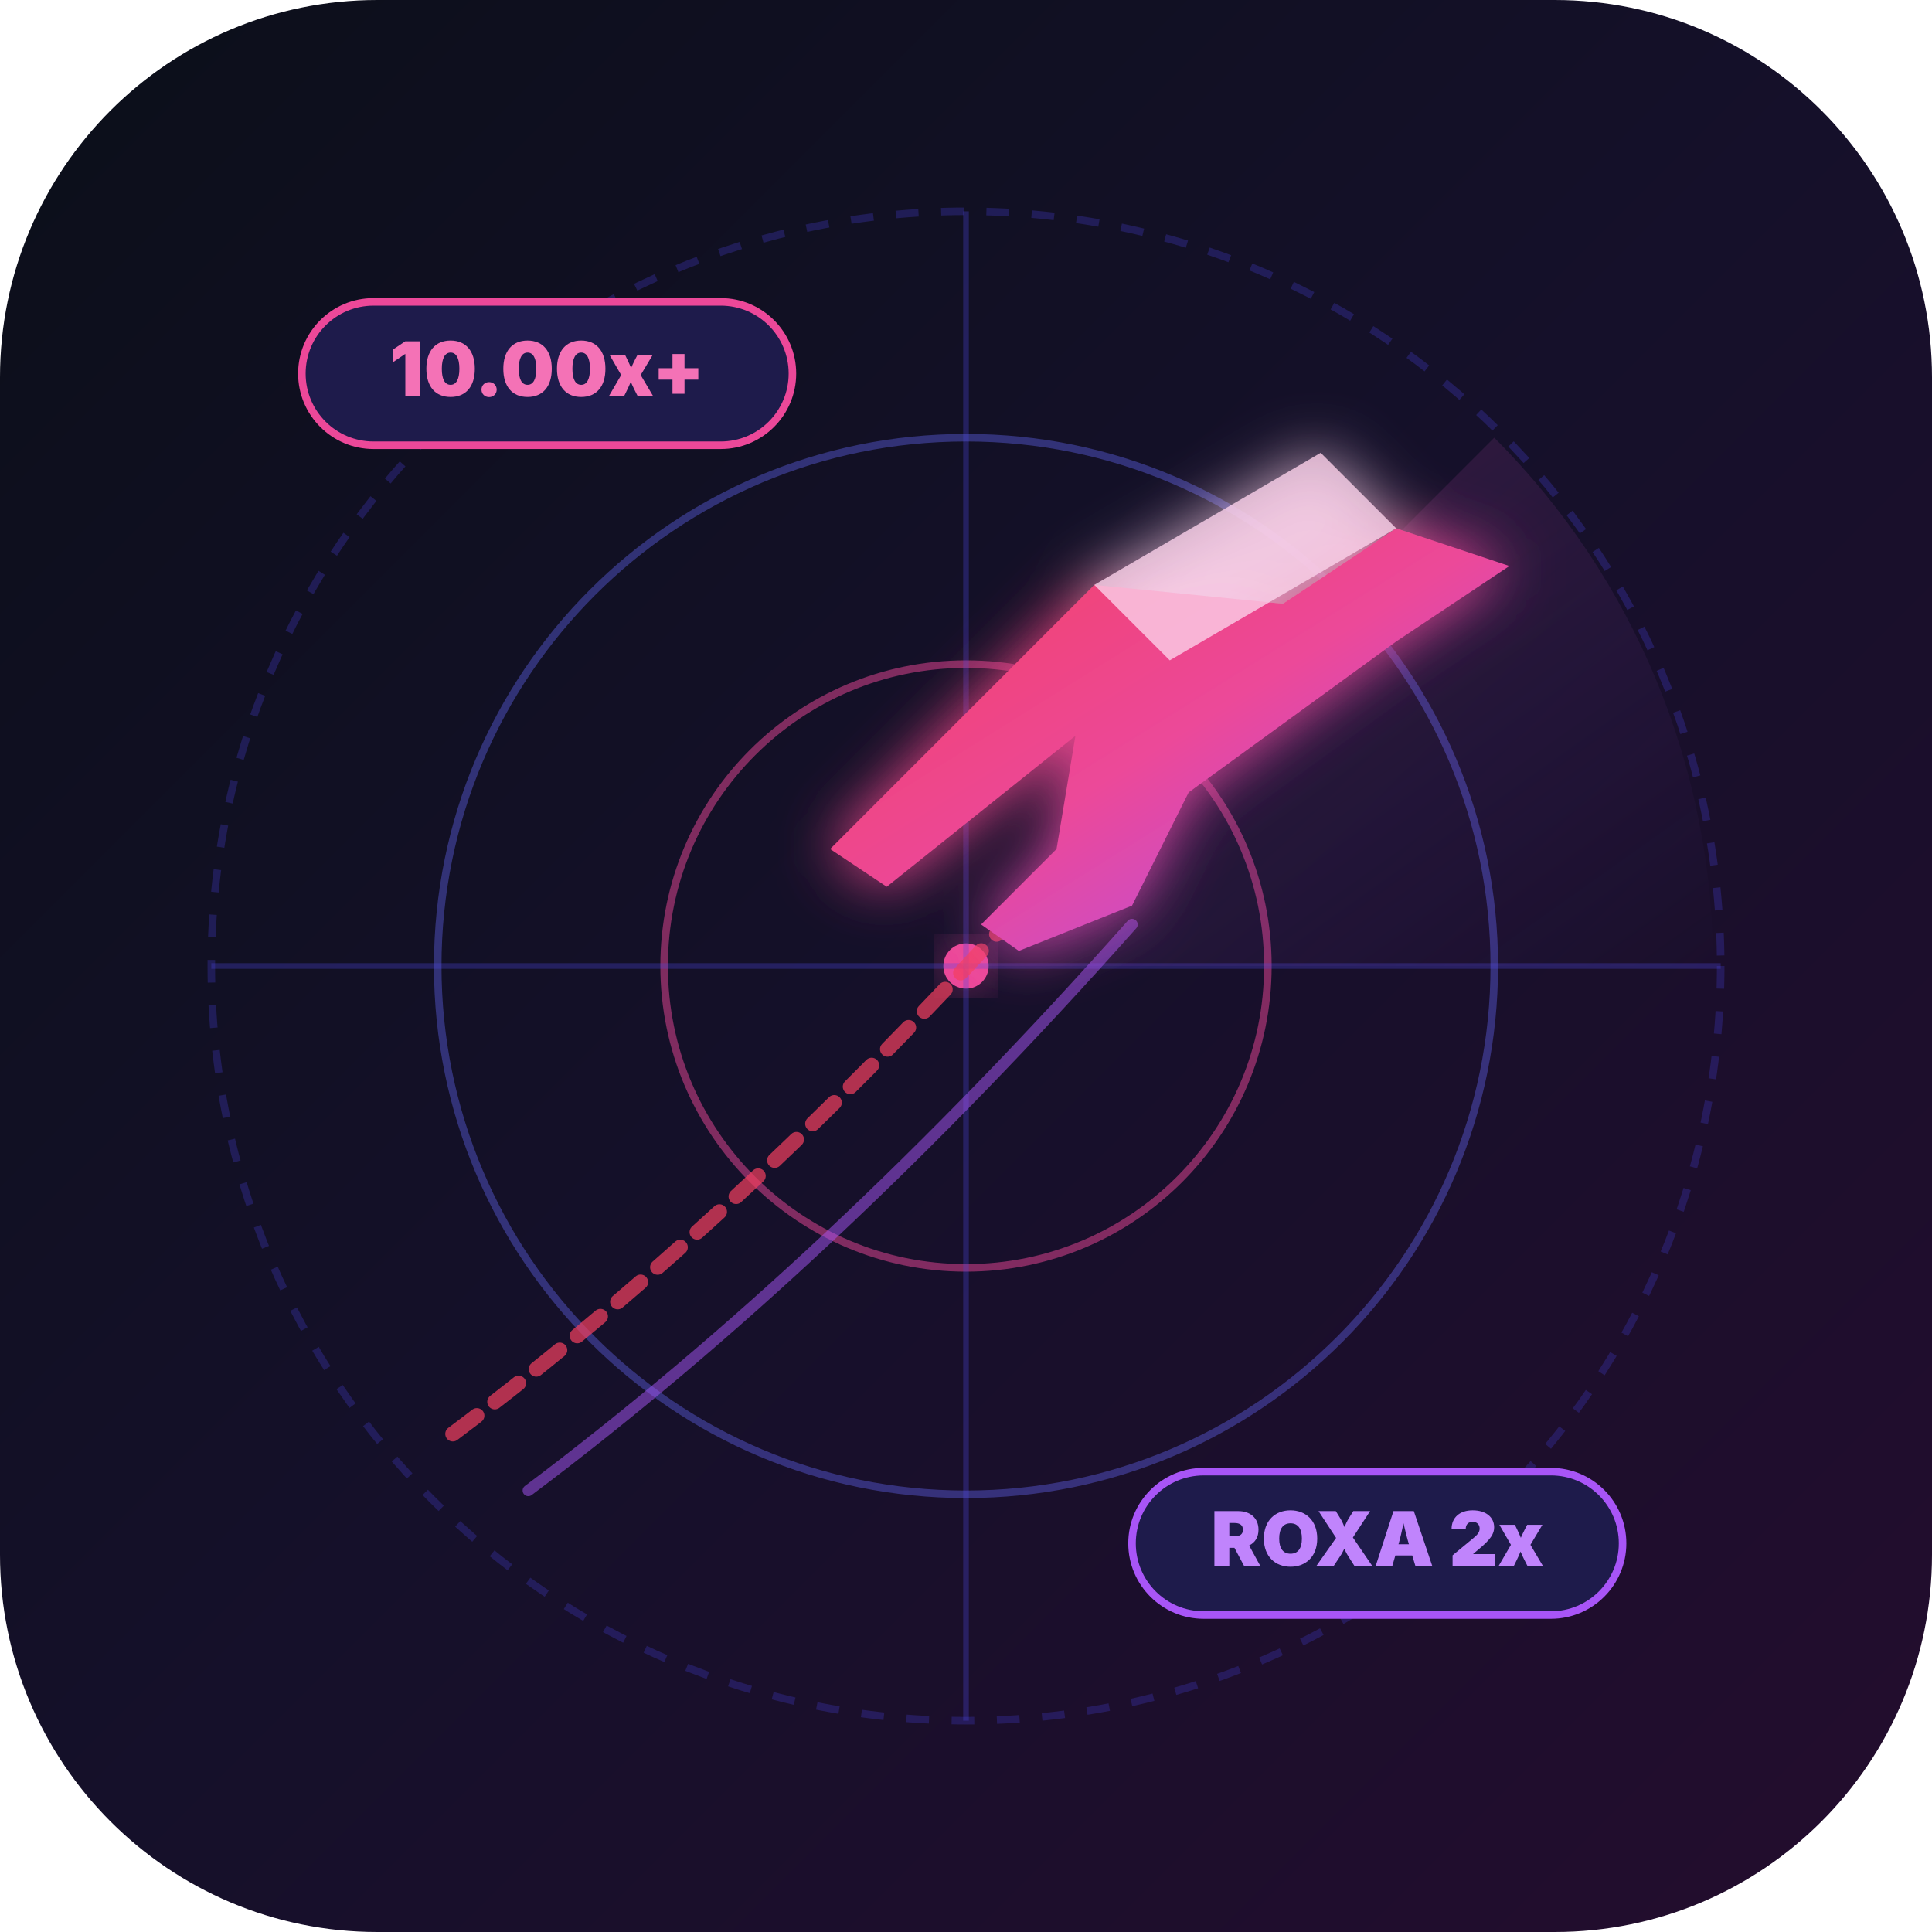
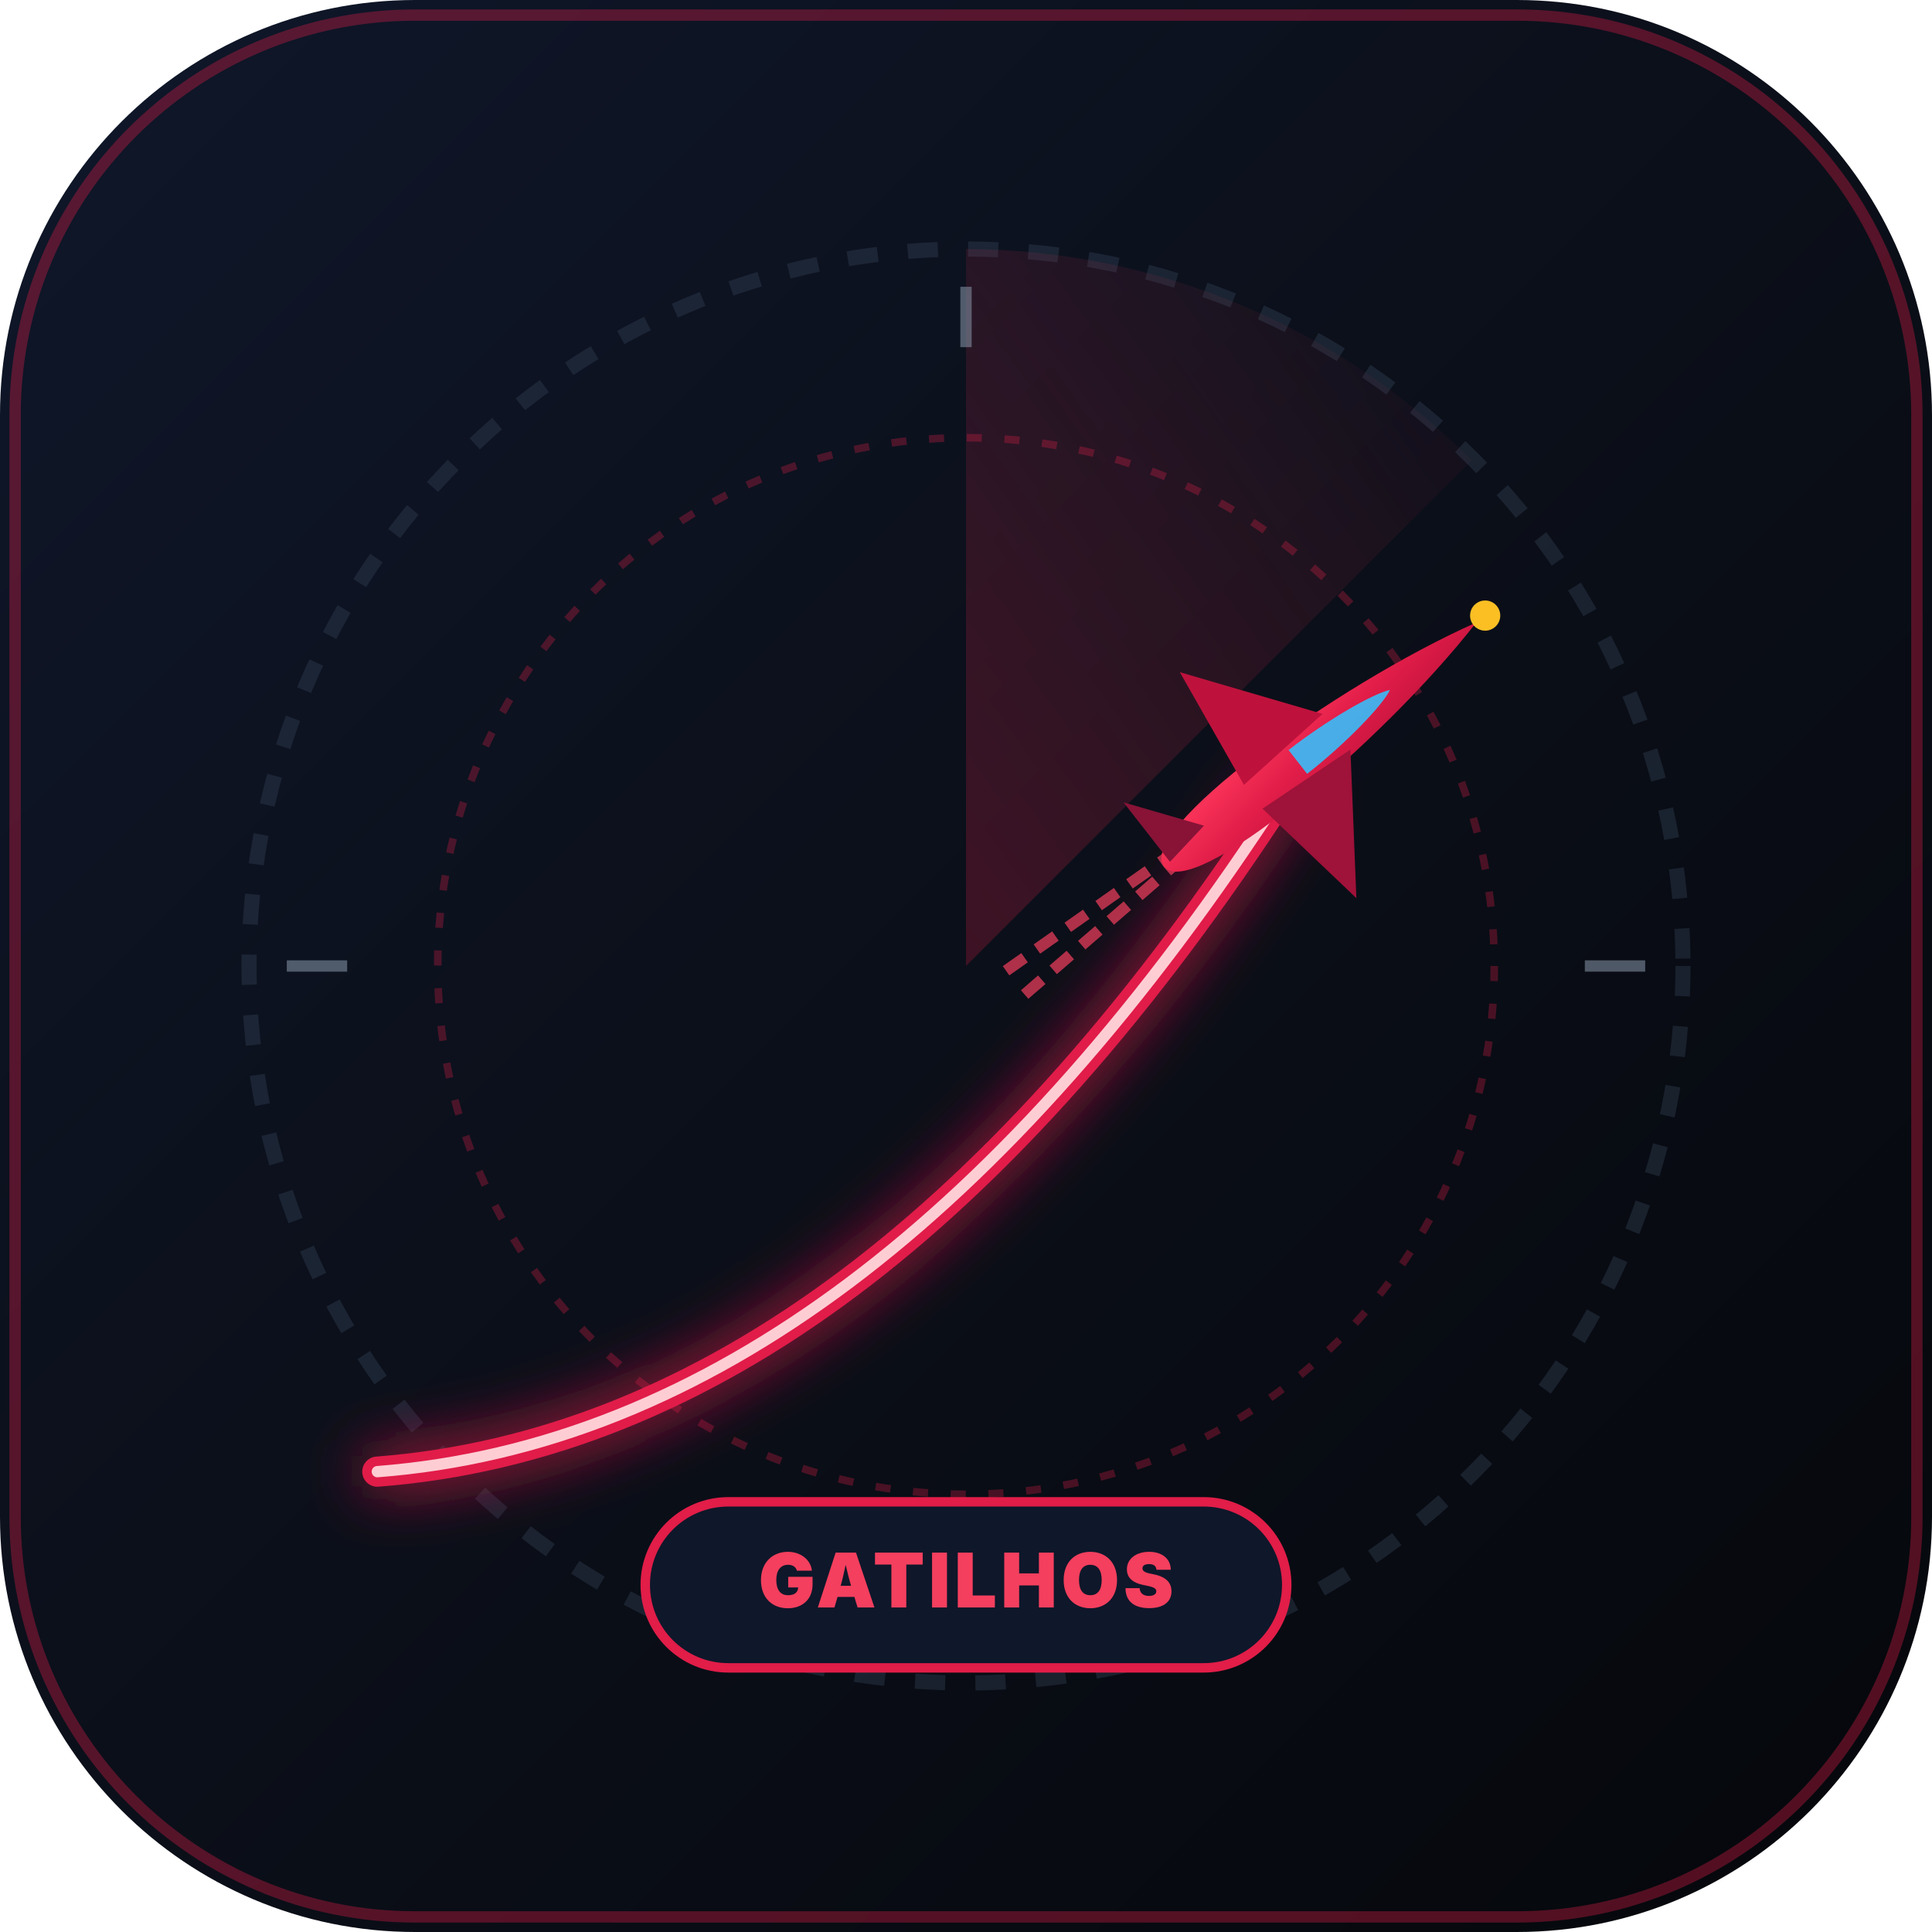
<svg xmlns="http://www.w3.org/2000/svg" viewBox="0 0 512 512" width="512" height="512">
  <defs>
    <linearGradient id="bgGrad" x1="0%" y1="0%" x2="100%" y2="100%">
-       <stop offset="0%" stop-color="#0b0f19" />
-       <stop offset="50%" stop-color="#15102a" />
-       <stop offset="100%" stop-color="#240c2e" />
+       <stop offset="0%" stop-color="#0F172A" />
+       <stop offset="50%" stop-color="#0B0F19" />
+       <stop offset="100%" stop-color="#05070B" />
    </linearGradient>
    <linearGradient id="planeGrad" x1="0%" y1="0%" x2="100%" y2="100%">
-       <stop offset="0%" stop-color="#f43f5e" />
-       <stop offset="50%" stop-color="#ec4899" />
-       <stop offset="100%" stop-color="#a855f7" />
+       <stop offset="0%" stop-color="#FF385C" />
+       <stop offset="50%" stop-color="#E11D48" />
+       <stop offset="100%" stop-color="#BE123C" />
    </linearGradient>
-     <linearGradient id="radarSweep" x1="0%" y1="0%" x2="100%" y2="100%">
-       <stop offset="0%" stop-color="#ec4899" stop-opacity="0.6" />
-       <stop offset="100%" stop-color="#8b5cf6" stop-opacity="0" />
+     <linearGradient id="glowGrad" x1="0%" y1="100%" x2="100%" y2="0%">
+       <stop offset="0%" stop-color="#E11D48" stop-opacity="0.4" />
+       <stop offset="100%" stop-color="#F43F5E" stop-opacity="0" />
    </linearGradient>
    <filter id="neonGlow" x="-20%" y="-20%" width="140%" height="140%">
      <feGaussianBlur stdDeviation="8" result="blur" />
-       <feMerge>
-         <feMergeNode in="blur" />
-         <feMergeNode in="SourceGraphic" />
-       </feMerge>
+       <feComposite in="SourceGraphic" in2="blur" operator="over" />
    </filter>
  </defs>
-   <rect width="512" height="512" rx="100" fill="url(#bgGrad)" />
-   <circle cx="256" cy="256" r="200" fill="none" stroke="#3730a3" stroke-width="2" stroke-opacity="0.4" stroke-dasharray="6,6" />
-   <circle cx="256" cy="256" r="140" fill="none" stroke="#6366f1" stroke-width="2" stroke-opacity="0.4" />
-   <circle cx="256" cy="256" r="80" fill="none" stroke="#ec4899" stroke-width="2" stroke-opacity="0.5" />
-   <circle cx="256" cy="256" r="6" fill="#ec4899" filter="url(#neonGlow)" />
-   <line x1="256" y1="56" x2="256" y2="456" stroke="#4f46e5" stroke-width="1.5" stroke-opacity="0.3" />
-   <line x1="56" y1="256" x2="456" y2="256" stroke="#4f46e5" stroke-width="1.5" stroke-opacity="0.3" />
-   <path d="M 256 256 L 396 116 A 198 198 0 0 1 454 256 Z" fill="url(#radarSweep)" opacity="0.35" />
-   <path d="M 120 380 Q 200 320 280 230" fill="none" stroke="#f43f5e" stroke-width="4" stroke-linecap="round" opacity="0.7" stroke-dasharray="8,6" />
-   <path d="M 140 395 Q 220 335 300 245" fill="none" stroke="#a855f7" stroke-width="3" stroke-linecap="round" opacity="0.5" />
-   <g transform="translate(40, -10)" filter="url(#neonGlow)">
-     <path d="M 330 150 L 300 170 L 250 165 L 180 235 L 195 245 L 245 205 L 240 235 L 220 255 L 230 262 L 260 250 L 275 220 L 330 180 L 360 160 Z" fill="url(#planeGrad)" />
-     <polygon points="250,165 310,130 330,150 270,185" fill="#fbcfe8" opacity="0.8" />
+   <rect width="512" height="512" rx="110" fill="url(#bgGrad)" />
+   <rect width="504" height="504" x="4" y="4" rx="106" fill="none" stroke="#E11D48" stroke-width="3" stroke-opacity="0.35" />
+   <circle cx="256" cy="256" r="190" fill="none" stroke="#334155" stroke-width="4" stroke-dasharray="8 8" opacity="0.4" />
+   <circle cx="256" cy="256" r="140" fill="none" stroke="#E11D48" stroke-width="2" stroke-dasharray="4 6" opacity="0.3" />
+   <path d="M 256 256 L 390 122 A 190 190 0 0 0 256 66 Z" fill="url(#glowGrad)" opacity="0.6" />
+   <g stroke="#94A3B8" stroke-width="3" opacity="0.5">
+     <line x1="256" y1="76" x2="256" y2="92" />
+     <line x1="256" y1="420" x2="256" y2="436" />
+     <line x1="76" y1="256" x2="92" y2="256" />
+     <line x1="420" y1="256" x2="436" y2="256" />
  </g>
-   <rect x="80" y="80" width="130" height="38" rx="19" fill="#1e1b4b" stroke="#ec4899" stroke-width="2" />
-   <text x="145" y="105" fill="#f472b6" font-family="system-ui, -apple-system, sans-serif" font-weight="900" font-size="20" text-anchor="middle">10.00x+</text>
-   <rect x="300" y="390" width="130" height="38" rx="19" fill="#1e1b4b" stroke="#a855f7" stroke-width="2" />
-   <text x="365" y="415" fill="#c084fc" font-family="system-ui, -apple-system, sans-serif" font-weight="900" font-size="20" text-anchor="middle">ROXA 2x</text>
+   <path d="M 100 390 Q 230 380 340 210" fill="none" stroke="#E11D48" stroke-width="8" stroke-linecap="round" filter="url(#neonGlow)" />
+   <path d="M 100 390 Q 230 380 340 210" fill="none" stroke="#FECDD3" stroke-width="3" stroke-linecap="round" />
+   <g transform="translate(340, 205) rotate(-38)">
+     <path d="M -90 -4 L -30 -1" stroke="#F43F5E" stroke-width="3" opacity="0.7" stroke-dasharray="6 4" />
+     <path d="M -90 4 L -30 1" stroke="#F43F5E" stroke-width="3" opacity="0.7" stroke-dasharray="6 4" />
+     <path d="M -40 0 C -40 -12 25 -10 65 0 C 25 10 -40 12 -40 0 Z" fill="url(#planeGrad)" />
+     <path d="M 5 -4 C 18 -4 32 -2 36 0 C 32 2 18 4 5 4 Z" fill="#38BDF8" opacity="0.9" />
+     <path d="M -5 -38 L 18 -6 L -10 -4 Z" fill="#BE123C" />
+     <path d="M -5 38 L 18 6 L -10 4 Z" fill="#9F1239" />
+     <path d="M -38 -20 L -25 -2 L -38 0 Z" fill="#881337" />
+     <circle cx="68" cy="0" r="4" fill="#FBBF24" />
+   </g>
+   <g transform="translate(256, 420)">
+     <rect x="-85" y="-22" width="170" height="44" rx="22" fill="#0F172A" stroke="#E11D48" stroke-width="2.5" />
+     <text x="0" y="6" fill="#F43F5E" font-family="system-ui, -apple-system, sans-serif" font-weight="900" font-size="20" text-anchor="middle" letter-spacing="1">GATILHOS</text>
+   </g>
</svg>
